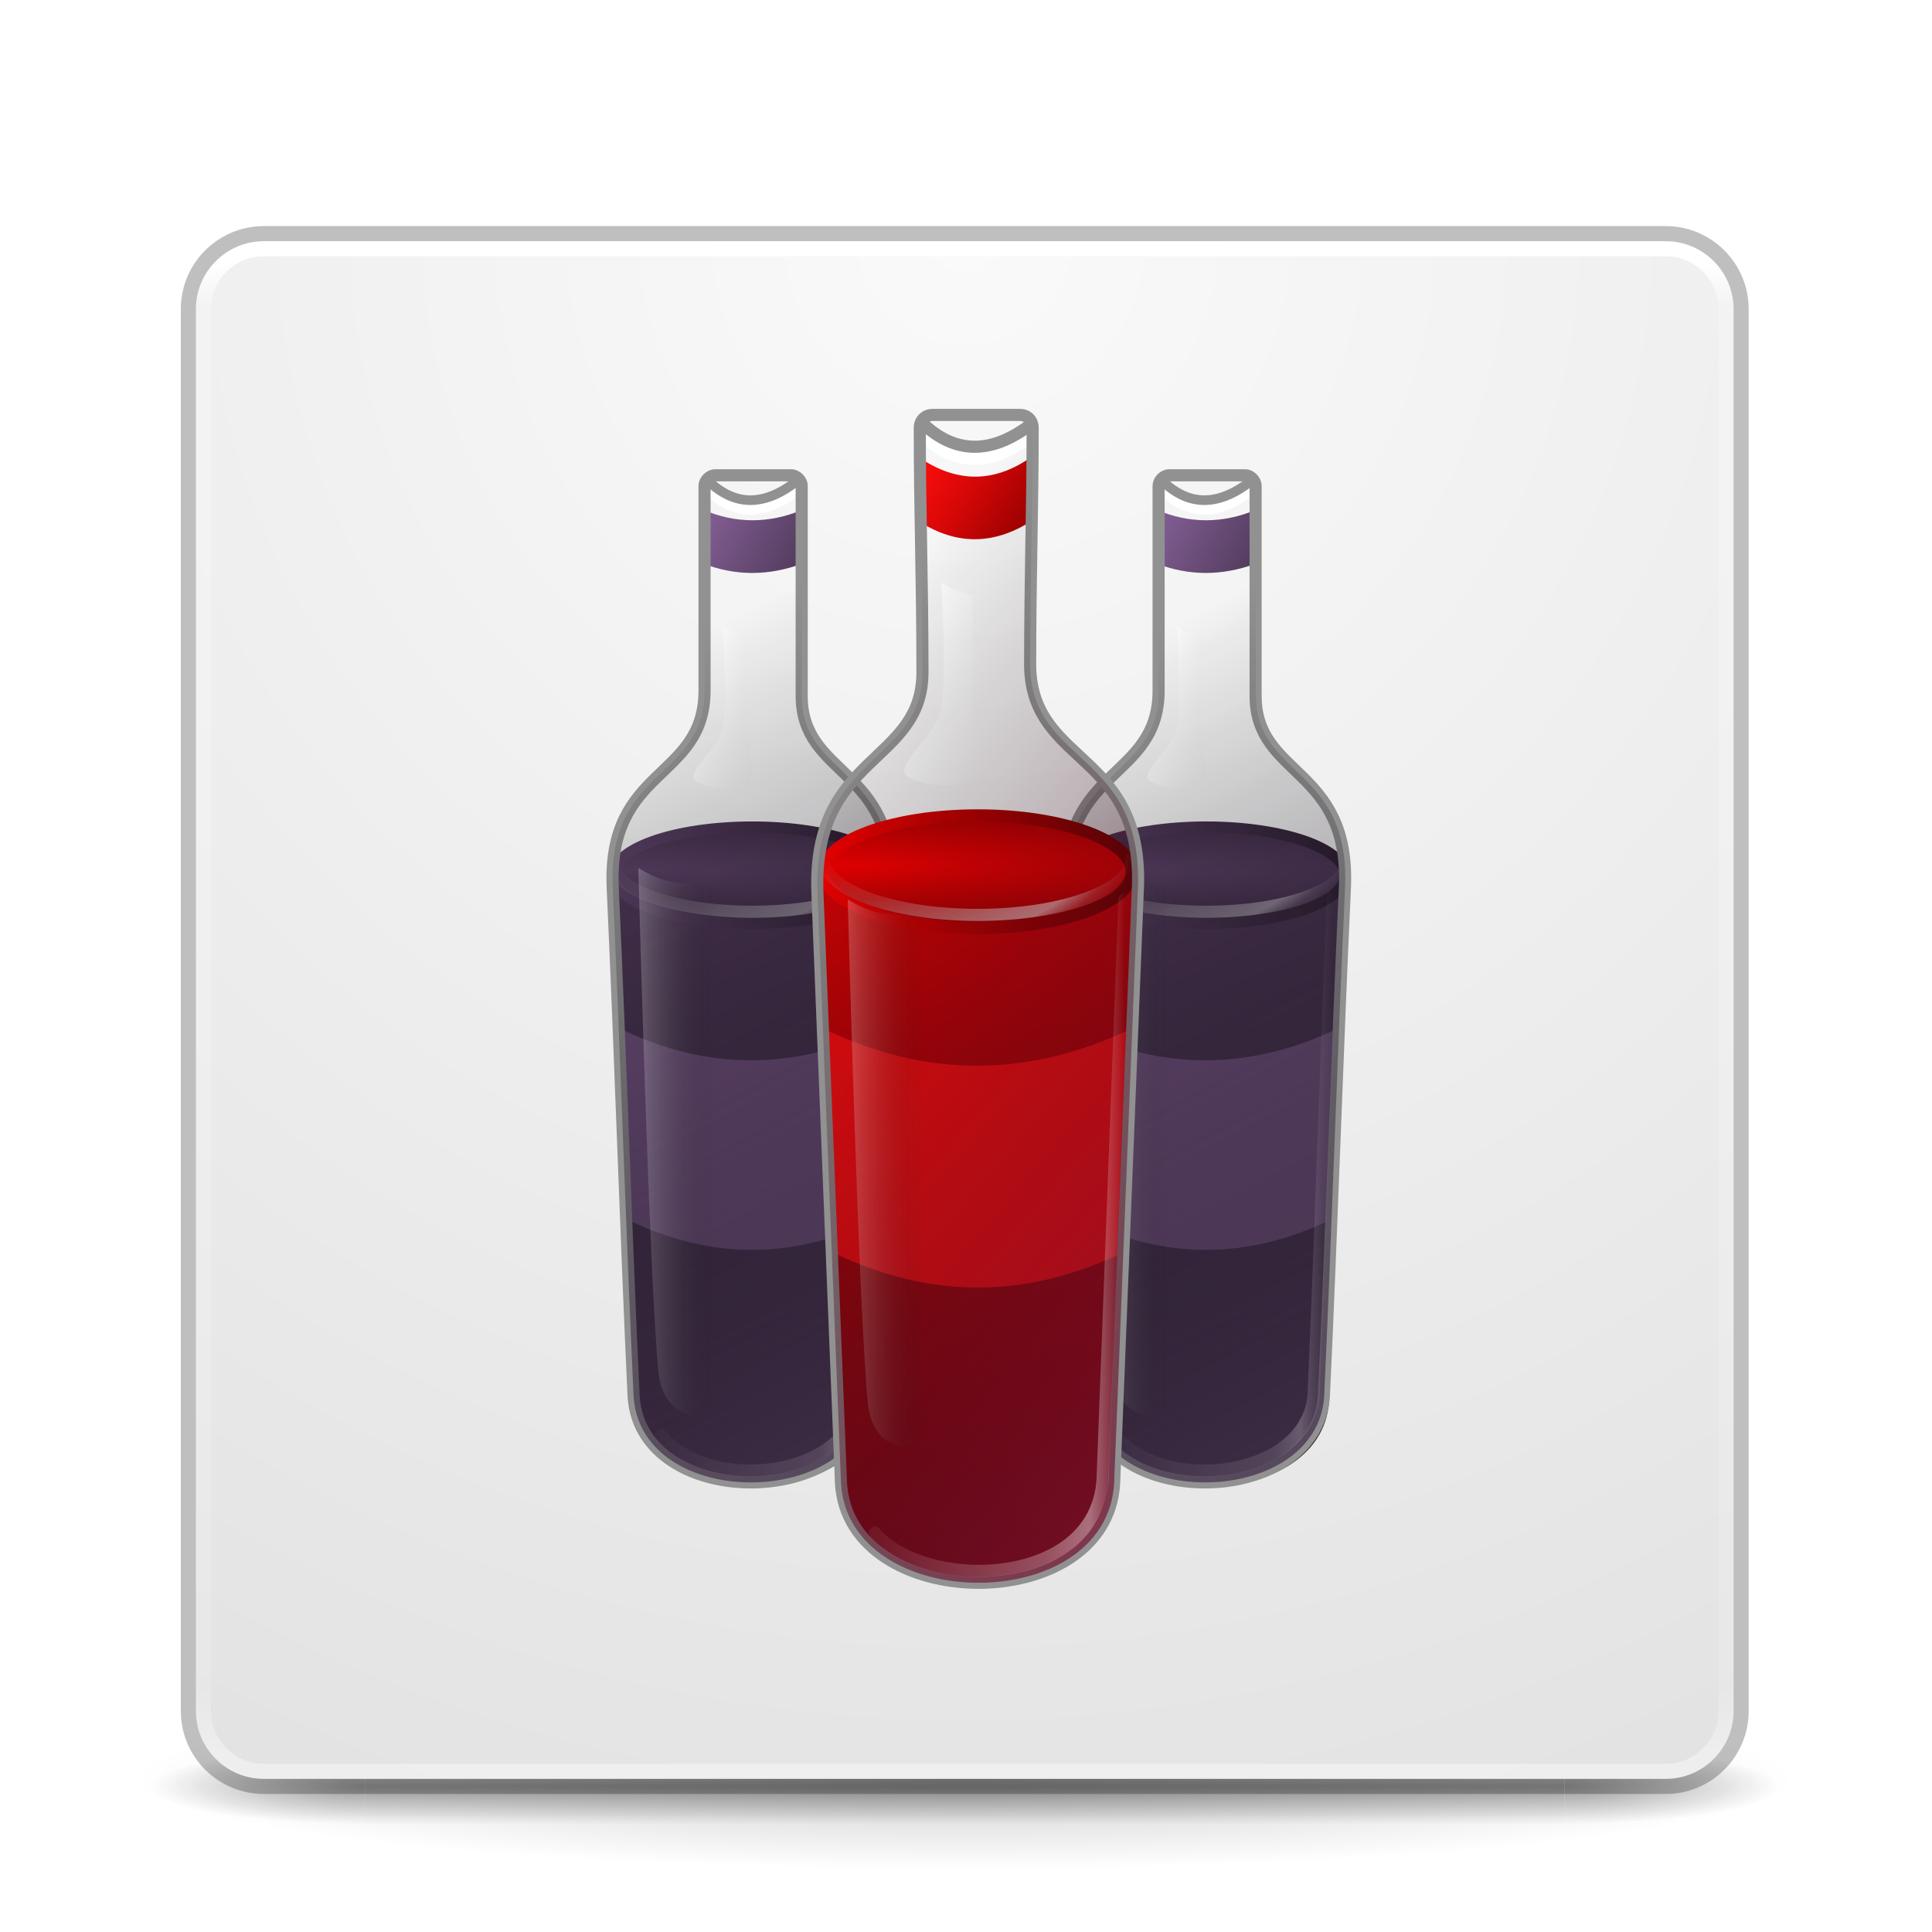
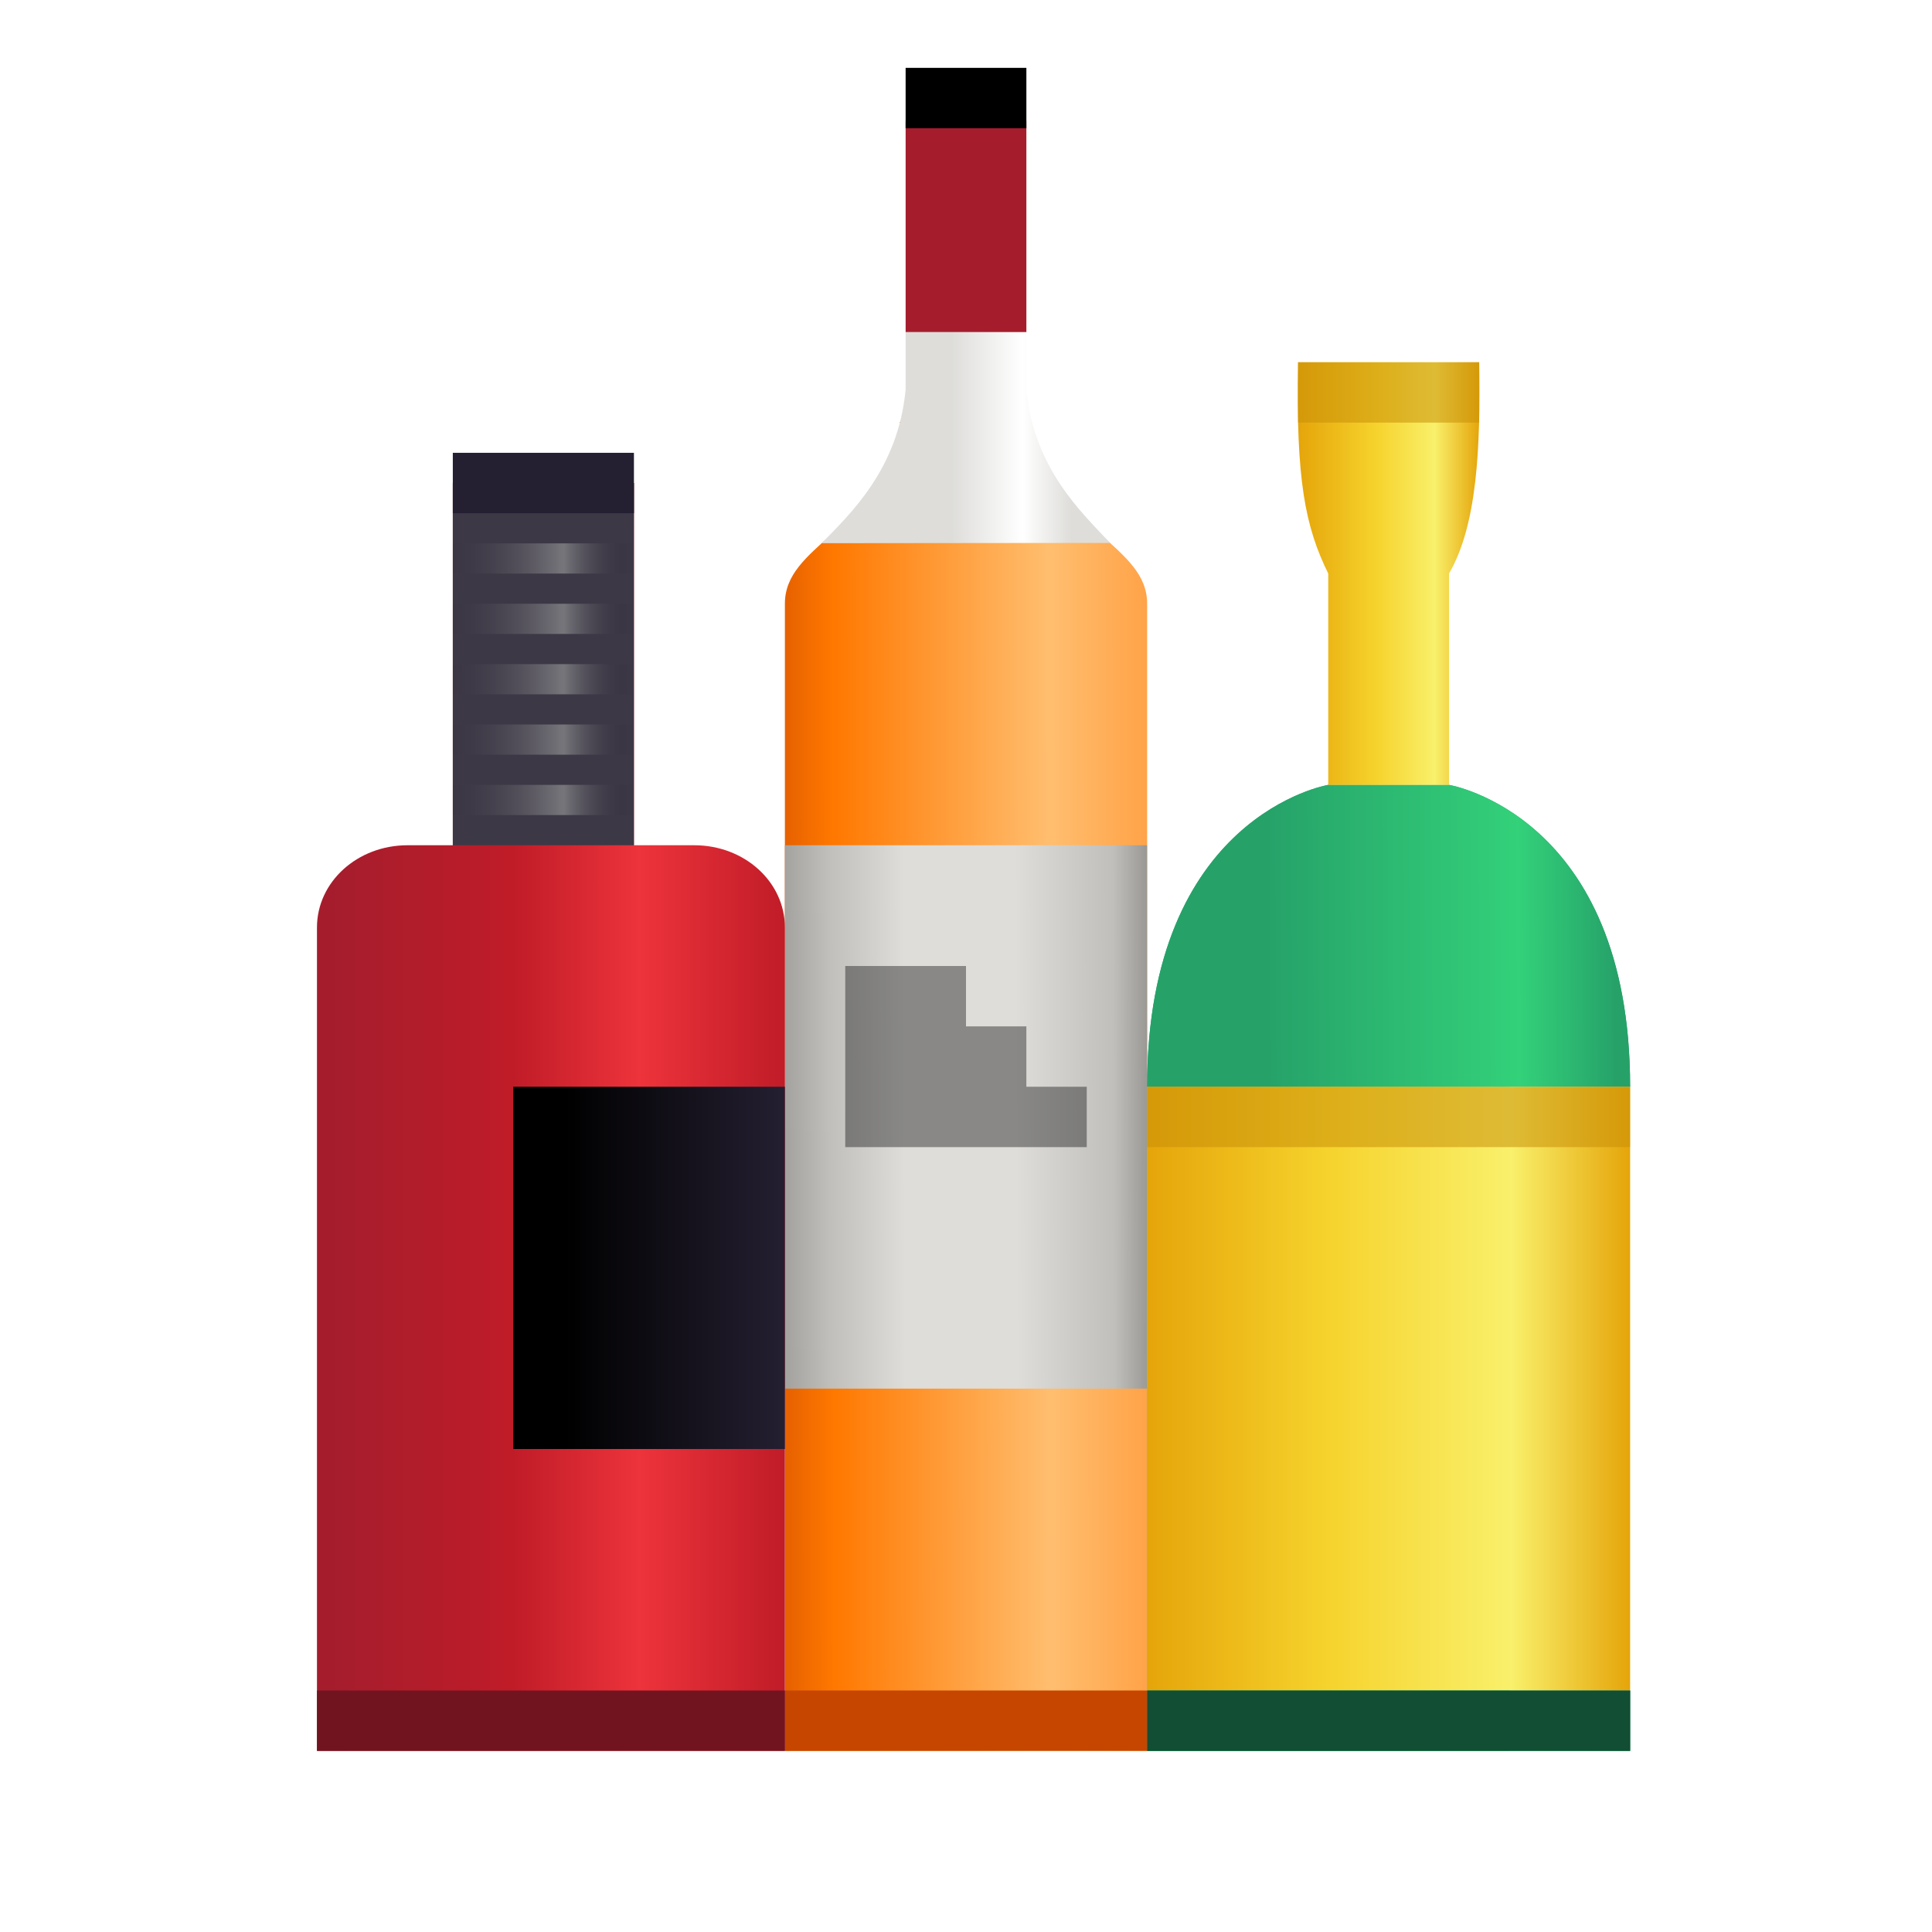
- <svg xmlns="http://www.w3.org/2000/svg" xmlns:xlink="http://www.w3.org/1999/xlink" width="48pt" height="48pt" viewBox="0 0 48 48" version="1.1">
-   <defs>
-     <radialGradient id="radial0" gradientUnits="userSpaceOnUse" cx="0" cy="0" fx="0" fy="0" r="1" gradientTransform="matrix(20.59928,0,0,2.247191,23.97007,44.19542)">
-       <stop offset="0" style="stop-color:rgb(0%,0%,0%);stop-opacity:0.2;" />
-       <stop offset="1" style="stop-color:rgb(0%,0%,0%);stop-opacity:0;" />
-     </radialGradient>
-     <filter id="alpha" filterUnits="objectBoundingBox" x="0%" y="0%" width="100%" height="100%">
-       <feColorMatrix type="matrix" in="SourceGraphic" values="0 0 0 0 1 0 0 0 0 1 0 0 0 0 1 0 0 0 1 0" />
-     </filter>
-     <mask id="mask0">
-       <g filter="url(#alpha)">
-         <rect x="0" y="0" width="48" height="48" style="fill:rgb(0%,0%,0%);fill-opacity:0.4;stroke:none;" />
-       </g>
-     </mask>
-     <radialGradient id="radial1" gradientUnits="userSpaceOnUse" cx="0" cy="0" fx="0" fy="0" r="1" gradientTransform="matrix(5.332369,0,0,0.936333,38.86499,44.38274)">
-       <stop offset="0" style="stop-color:rgb(9.412%,9.412%,9.412%);stop-opacity:1;" />
-       <stop offset="1" style="stop-color:rgb(9.412%,9.412%,9.412%);stop-opacity:0;" />
-     </radialGradient>
-     <radialGradient id="radial2" gradientUnits="userSpaceOnUse" cx="0" cy="0" fx="0" fy="0" r="1" gradientTransform="matrix(-5.332369,0,0,-0.936333,9.075056,44.38274)">
-       <stop offset="0" style="stop-color:rgb(9.412%,9.412%,9.412%);stop-opacity:1;" />
-       <stop offset="1" style="stop-color:rgb(9.412%,9.412%,9.412%);stop-opacity:0;" />
-     </radialGradient>
-     <linearGradient id="linear0" gradientUnits="userSpaceOnUse" x1="0" y1="0" x2="1" y2="0" gradientTransform="matrix(0.000000000000000458,-1.880225,7.481321,0.000000000000000115,25.09636,45.32647)">
-       <stop offset="0" style="stop-color:rgb(9.412%,9.412%,9.412%);stop-opacity:0;" />
-       <stop offset="0.5" style="stop-color:rgb(9.412%,9.412%,9.412%);stop-opacity:1;" />
-       <stop offset="1" style="stop-color:rgb(9.412%,9.412%,9.412%);stop-opacity:0;" />
-     </linearGradient>
-     <clipPath id="clip1">
-       <rect x="0" y="0" width="48" height="48" />
-     </clipPath>
-     <g id="surface5" clip-path="url(#clip1)">
-       <path style=" stroke:none;fill-rule:evenodd;fill:url(#radial1);" d="M 38.871 43.445 L 44.195 43.445 L 44.195 45.32 L 38.871 45.32 Z M 38.871 43.445 " />
-       <path style=" stroke:none;fill-rule:evenodd;fill:url(#radial2);" d="M 3.746 43.445 L 9.066 43.445 L 9.066 45.32 L 3.746 45.32 Z M 3.746 43.445 " />
-       <path style=" stroke:none;fill-rule:evenodd;fill:url(#linear0);" d="M 9.066 43.445 L 38.871 43.445 L 38.871 45.32 L 9.066 45.32 Z M 9.066 43.445 " />
-     </g>
-     <radialGradient id="radial3" gradientUnits="userSpaceOnUse" cx="0" cy="0" fx="0" fy="0" r="1" gradientTransform="matrix(0.000000195641,44.94724,-44.94724,0.000000195641,23.97007,5.882706)">
-       <stop offset="0" style="stop-color:rgb(98.039%,98.039%,98.039%);stop-opacity:1;" />
-       <stop offset="1" style="stop-color:rgb(88.235%,88.235%,88.235%);stop-opacity:1;" />
-     </radialGradient>
-     <linearGradient id="linear1" gradientUnits="userSpaceOnUse" x1="0" y1="0" x2="1" y2="0" gradientTransform="matrix(0.000000000000025539,417.089,-417.089,0.000000000000025539,266.667,69.7897)">
-       <stop offset="0" style="stop-color:rgb(100%,100%,100%);stop-opacity:1;" />
-       <stop offset="0.03" style="stop-color:rgb(100%,100%,100%);stop-opacity:0.235;" />
-       <stop offset="0.96" style="stop-color:rgb(100%,100%,100%);stop-opacity:0.157;" />
-       <stop offset="1" style="stop-color:rgb(100%,100%,100%);stop-opacity:0.392;" />
-     </linearGradient>
-     <linearGradient id="linear2" gradientUnits="userSpaceOnUse" x1="0" y1="0" x2="1" y2="0" gradientTransform="matrix(2.453555,1.325016,-1.325016,2.453555,17.47533,12.66625)">
-       <stop offset="0" style="stop-color:rgb(52.157%,37.647%,59.216%);stop-opacity:1;" />
-       <stop offset="1" style="stop-color:rgb(32.157%,23.137%,36.078%);stop-opacity:1;" />
-     </linearGradient>
-     <linearGradient id="linear3" gradientUnits="userSpaceOnUse" x1="0" y1="0" x2="1" y2="0" gradientTransform="matrix(6.492081,13.86346,-14.53052,6.194058,15.09582,21.74328)">
-       <stop offset="0" style="stop-color:rgb(29.804%,21.569%,33.725%);stop-opacity:1;" />
-       <stop offset="1" style="stop-color:rgb(16.863%,12.157%,19.216%);stop-opacity:1;" />
-     </linearGradient>
-     <radialGradient id="radial4" gradientUnits="userSpaceOnUse" cx="0" cy="0" fx="0" fy="0" r="1" gradientTransform="matrix(131.622,18.5364,-192.305,12.6871,176.633,240.517)">
-       <stop offset="0" style="stop-color:rgb(34.902%,25.098%,39.608%);stop-opacity:1;" />
-       <stop offset="1" style="stop-color:rgb(16.078%,11.373%,18.039%);stop-opacity:1;" />
-     </radialGradient>
-     <linearGradient id="linear4" gradientUnits="userSpaceOnUse" x1="0" y1="0" x2="1" y2="0" gradientTransform="matrix(76.768,0,0,26.7404,169.525,241.894)">
-       <stop offset="0" style="stop-color:rgb(34.902%,25.098%,39.608%);stop-opacity:1;" />
-       <stop offset="1" style="stop-color:rgb(16.078%,11.373%,18.039%);stop-opacity:1;" />
-     </linearGradient>
-     <radialGradient id="radial5" gradientUnits="userSpaceOnUse" cx="0" cy="0" fx="0" fy="0" r="1" gradientTransform="matrix(76.768,0,0,26.7404,169.525,238.647)">
-       <stop offset="0" style="stop-color:rgb(100%,100%,100%);stop-opacity:0;" />
-       <stop offset="0.4" style="stop-color:rgb(100%,100%,100%);stop-opacity:0.11;" />
-       <stop offset="0.85" style="stop-color:rgb(100%,100%,100%);stop-opacity:0.404;" />
-       <stop offset="0.93" style="stop-color:rgb(100%,100%,100%);stop-opacity:0.114;" />
-       <stop offset="1" style="stop-color:rgb(100%,100%,100%);stop-opacity:0;" />
-     </radialGradient>
-     <linearGradient id="linear5" gradientUnits="userSpaceOnUse" x1="0" y1="0" x2="1" y2="0" gradientTransform="matrix(12.62876,23.47937,-23.47937,12.62876,15.09986,16.89564)">
-       <stop offset="0" style="stop-color:rgb(0%,0%,0%);stop-opacity:0;" />
-       <stop offset="1" style="stop-color:rgb(34.902%,25.098%,39.608%);stop-opacity:1;" />
-     </linearGradient>
-     <linearGradient id="linear6" gradientUnits="userSpaceOnUse" x1="0" y1="0" x2="1" y2="0" gradientTransform="matrix(70.3912,0,0,269.529,172.649,271.66)">
-       <stop offset="0" style="stop-color:rgb(100%,100%,100%);stop-opacity:0;" />
-       <stop offset="0.77" style="stop-color:rgb(100%,100%,100%);stop-opacity:0.122;" />
-       <stop offset="0.87" style="stop-color:rgb(100%,100%,100%);stop-opacity:0.231;" />
-       <stop offset="1" style="stop-color:rgb(56.863%,56.863%,56.863%);stop-opacity:0;" />
-     </linearGradient>
-     <linearGradient id="linear7" gradientUnits="userSpaceOnUse" x1="0" y1="0" x2="1" y2="0" gradientTransform="matrix(2.035326,0,0,12.89142,15.7138,28.58778)">
-       <stop offset="0" style="stop-color:rgb(100%,100%,100%);stop-opacity:0.271;" />
-       <stop offset="1" style="stop-color:rgb(0%,0%,0%);stop-opacity:0;" />
-     </linearGradient>
-     <linearGradient id="linear8" gradientUnits="userSpaceOnUse" x1="0" y1="0" x2="1" y2="0" gradientTransform="matrix(3.860126,1.766364,-1.766364,3.860126,17.10427,16.86876)">
-       <stop offset="0" style="stop-color:rgb(100%,100%,100%);stop-opacity:0.749;" />
-       <stop offset="1" style="stop-color:rgb(65.098%,65.098%,65.098%);stop-opacity:0;" />
-     </linearGradient>
-     <linearGradient id="linear9" gradientUnits="userSpaceOnUse" x1="0" y1="0" x2="1" y2="0" gradientTransform="matrix(2.453555,1.325016,-1.325016,2.453555,28.74409,12.66625)">
-       <stop offset="0" style="stop-color:rgb(52.157%,37.647%,59.216%);stop-opacity:1;" />
-       <stop offset="1" style="stop-color:rgb(32.157%,23.137%,36.078%);stop-opacity:1;" />
-     </linearGradient>
-     <linearGradient id="linear10" gradientUnits="userSpaceOnUse" x1="0" y1="0" x2="1" y2="0" gradientTransform="matrix(6.492081,13.86346,-14.53052,6.194058,26.37483,21.74328)">
-       <stop offset="0" style="stop-color:rgb(29.804%,21.569%,33.725%);stop-opacity:1;" />
-       <stop offset="1" style="stop-color:rgb(16.863%,12.157%,19.216%);stop-opacity:1;" />
-     </linearGradient>
-     <radialGradient id="radial6" gradientUnits="userSpaceOnUse" cx="0" cy="0" fx="0" fy="0" r="1" gradientTransform="matrix(131.622,18.5364,-192.305,12.6871,302.112,240.517)">
-       <stop offset="0" style="stop-color:rgb(34.902%,25.098%,39.608%);stop-opacity:1;" />
-       <stop offset="1" style="stop-color:rgb(16.078%,11.373%,18.039%);stop-opacity:1;" />
-     </radialGradient>
-     <linearGradient id="linear11" gradientUnits="userSpaceOnUse" x1="0" y1="0" x2="1" y2="0" gradientTransform="matrix(76.768,0,0,26.7404,295.004,241.894)">
-       <stop offset="0" style="stop-color:rgb(34.902%,25.098%,39.608%);stop-opacity:1;" />
-       <stop offset="1" style="stop-color:rgb(16.078%,11.373%,18.039%);stop-opacity:1;" />
-     </linearGradient>
-     <radialGradient id="radial7" gradientUnits="userSpaceOnUse" cx="0" cy="0" fx="0" fy="0" r="1" gradientTransform="matrix(76.768,0,0,26.7404,295.004,238.647)">
-       <stop offset="0" style="stop-color:rgb(100%,100%,100%);stop-opacity:0;" />
-       <stop offset="0.4" style="stop-color:rgb(100%,100%,100%);stop-opacity:0.11;" />
-       <stop offset="0.85" style="stop-color:rgb(100%,100%,100%);stop-opacity:0.404;" />
-       <stop offset="0.93" style="stop-color:rgb(100%,100%,100%);stop-opacity:0.114;" />
-       <stop offset="1" style="stop-color:rgb(100%,100%,100%);stop-opacity:0;" />
-     </radialGradient>
-     <linearGradient id="linear12" gradientUnits="userSpaceOnUse" x1="0" y1="0" x2="1" y2="0" gradientTransform="matrix(12.62876,23.47937,-23.47937,12.62876,26.38355,16.89564)">
-       <stop offset="0" style="stop-color:rgb(0%,0%,0%);stop-opacity:0;" />
-       <stop offset="1" style="stop-color:rgb(34.902%,25.098%,39.608%);stop-opacity:1;" />
-     </linearGradient>
-     <linearGradient id="linear13" gradientUnits="userSpaceOnUse" x1="0" y1="0" x2="1" y2="0" gradientTransform="matrix(70.3912,0,0,269.529,298.128,271.66)">
-       <stop offset="0" style="stop-color:rgb(100%,100%,100%);stop-opacity:0;" />
-       <stop offset="0.77" style="stop-color:rgb(100%,100%,100%);stop-opacity:0.122;" />
-       <stop offset="0.87" style="stop-color:rgb(100%,100%,100%);stop-opacity:0.231;" />
-       <stop offset="1" style="stop-color:rgb(56.863%,56.863%,56.863%);stop-opacity:0;" />
-     </linearGradient>
-     <linearGradient id="linear14" gradientUnits="userSpaceOnUse" x1="0" y1="0" x2="1" y2="0" gradientTransform="matrix(2.035326,0,0,12.89142,26.99281,28.58778)">
-       <stop offset="0" style="stop-color:rgb(100%,100%,100%);stop-opacity:0.271;" />
-       <stop offset="1" style="stop-color:rgb(0%,0%,0%);stop-opacity:0;" />
-     </linearGradient>
-     <linearGradient id="linear15" gradientUnits="userSpaceOnUse" x1="0" y1="0" x2="1" y2="0" gradientTransform="matrix(3.860126,1.766364,-1.766364,3.860126,28.38328,16.86876)">
-       <stop offset="0" style="stop-color:rgb(100%,100%,100%);stop-opacity:0.749;" />
-       <stop offset="1" style="stop-color:rgb(65.098%,65.098%,65.098%);stop-opacity:0;" />
-     </linearGradient>
-     <linearGradient id="linear16" gradientUnits="userSpaceOnUse" x1="0" y1="0" x2="1" y2="0" gradientTransform="matrix(2.74267,1.661816,-1.661816,2.74267,22.85258,11.39946)">
-       <stop offset="0" style="stop-color:rgb(100%,5.098%,5.098%);stop-opacity:1;" />
-       <stop offset="1" style="stop-color:rgb(63.922%,0%,0%);stop-opacity:1;" />
-     </linearGradient>
-     <linearGradient id="linear17" gradientUnits="userSpaceOnUse" x1="0" y1="0" x2="1" y2="0" gradientTransform="matrix(7.203227,16.12216,-16.12216,7.203227,20.30463,21.65726)">
-       <stop offset="0" style="stop-color:rgb(87.451%,0.784%,1.176%);stop-opacity:1;" />
-       <stop offset="1" style="stop-color:rgb(41.176%,1.176%,2.745%);stop-opacity:1;" />
-     </linearGradient>
-     <radialGradient id="radial8" gradientUnits="userSpaceOnUse" cx="0" cy="0" fx="0" fy="0" r="1" gradientTransform="matrix(146.039,21.5564,-213.37,14.7541,235.533,239.336)">
-       <stop offset="0" style="stop-color:rgb(99.216%,0%,0%);stop-opacity:1;" />
-       <stop offset="1" style="stop-color:rgb(41.569%,0%,0%);stop-opacity:1;" />
-     </radialGradient>
-     <linearGradient id="linear18" gradientUnits="userSpaceOnUse" x1="0" y1="0" x2="1" y2="0" gradientTransform="matrix(85.1773,0,0,31.0971,227.646,240.937)">
-       <stop offset="0" style="stop-color:rgb(99.216%,0%,0%);stop-opacity:1;" />
-       <stop offset="1" style="stop-color:rgb(41.569%,0%,0%);stop-opacity:1;" />
-     </linearGradient>
-     <radialGradient id="radial9" gradientUnits="userSpaceOnUse" cx="0" cy="0" fx="0" fy="0" r="1" gradientTransform="matrix(85.1773,0,0,31.0971,227.646,237.319)">
-       <stop offset="0" style="stop-color:rgb(100%,100%,100%);stop-opacity:0;" />
-       <stop offset="0.4" style="stop-color:rgb(100%,100%,100%);stop-opacity:0.161;" />
-       <stop offset="0.85" style="stop-color:rgb(100%,100%,100%);stop-opacity:0.588;" />
-       <stop offset="0.93" style="stop-color:rgb(100%,100%,100%);stop-opacity:0.165;" />
-       <stop offset="1" style="stop-color:rgb(100%,100%,100%);stop-opacity:0;" />
-     </radialGradient>
-     <linearGradient id="linear19" gradientUnits="userSpaceOnUse" x1="0" y1="0" x2="1" y2="0" gradientTransform="matrix(20.45546,17.7449,-17.7449,20.45546,17.28719,20.2596)">
-       <stop offset="0" style="stop-color:rgb(0%,0%,0%);stop-opacity:0;" />
-       <stop offset="1" style="stop-color:rgb(65.49%,9.804%,27.451%);stop-opacity:1;" />
-     </linearGradient>
-     <linearGradient id="linear20" gradientUnits="userSpaceOnUse" x1="0" y1="0" x2="1" y2="0" gradientTransform="matrix(81.3319,0,0,314.085,229.573,277.115)">
-       <stop offset="0" style="stop-color:rgb(100%,100%,100%);stop-opacity:0;" />
-       <stop offset="0.73" style="stop-color:rgb(100%,100%,100%);stop-opacity:0.278;" />
-       <stop offset="0.88" style="stop-color:rgb(100%,100%,100%);stop-opacity:0.404;" />
-       <stop offset="1" style="stop-color:rgb(100%,100%,100%);stop-opacity:0;" />
-     </linearGradient>
-     <linearGradient id="linear21" gradientUnits="userSpaceOnUse" x1="0" y1="0" x2="1" y2="0" gradientTransform="matrix(4.851739,2.220117,-2.220117,4.851739,22.31119,16.1022)">
-       <stop offset="0" style="stop-color:rgb(100%,100%,100%);stop-opacity:0.749;" />
-       <stop offset="1" style="stop-color:rgb(65.098%,65.098%,65.098%);stop-opacity:0;" />
-     </linearGradient>
-     <linearGradient id="linear22" gradientUnits="userSpaceOnUse" x1="0" y1="0" x2="1" y2="0" gradientTransform="matrix(2.035326,0,0,12.89142,20.91667,29.36782)">
-       <stop offset="0" style="stop-color:rgb(100%,100%,100%);stop-opacity:0.271;" />
-       <stop offset="1" style="stop-color:rgb(0%,0%,0%);stop-opacity:0;" />
-     </linearGradient>
-   </defs>
-   <g id="surface1">
-     <path style=" stroke:none;fill-rule:nonzero;fill:url(#radial0);" d="M 44.57 44.195 C 44.566 45.43 35.27 46.441 23.969 46.441 C 12.672 46.441 3.371 45.43 3.371 44.195 C 3.371 42.961 12.668 41.949 23.969 41.949 C 35.27 41.949 44.57 42.961 44.57 44.195 Z M 44.57 44.195 " />
-     <use xlink:href="#surface5" mask="url(#mask0)" />
-     <path style=" stroke:none;fill-rule:evenodd;fill:url(#radial3);" d="M 43.07 7.68 C 43.07 6.746 42.316 5.992 41.387 5.992 L 6.555 5.992 C 5.625 5.992 4.867 6.746 4.867 7.68 L 4.867 42.508 C 4.867 43.441 5.625 44.195 6.555 44.195 L 41.387 44.195 C 42.316 44.195 43.07 43.441 43.07 42.508 Z M 43.07 7.68 " />
-     <path style="fill:none;stroke-width:4.17;stroke-linecap:round;stroke-linejoin:round;stroke:url(#linear1);stroke-miterlimit:4;" d="M 477.071 85.437 C 477.071 76.224 469.597 68.749 460.427 68.749 L 72.921 68.749 C 63.708 68.749 56.233 76.224 56.233 85.437 L 56.233 472.943 C 56.233 482.112 63.708 489.587 72.921 489.587 L 460.427 489.587 C 469.597 489.587 477.071 482.112 477.071 472.943 Z M 477.071 85.437 " transform="matrix(0.0898876,0,0,0.0898876,0,0)" />
-     <path style="fill:none;stroke-width:4.17;stroke-linecap:butt;stroke-linejoin:miter;stroke:rgb(0%,0%,0%);stroke-opacity:0.251;stroke-miterlimit:4;" d="M 481.243 85.437 C 481.243 73.92 471.9 64.577 460.427 64.577 L 72.921 64.577 C 61.405 64.577 52.062 73.92 52.062 85.437 L 52.062 472.943 C 52.062 484.416 61.405 493.759 72.921 493.759 L 460.427 493.759 C 471.9 493.759 481.243 484.416 481.243 472.943 Z M 481.243 85.437 " transform="matrix(0.0898876,0,0,0.0898876,0,0)" />
-     <path style=" stroke:none;fill-rule:evenodd;fill:url(#linear2);" d="M 17.477 12.668 C 18.285 13.012 19.102 13.012 19.93 12.668 L 19.93 14.004 C 19.094 14.312 18.273 14.312 17.477 14.004 L 17.477 12.668 " />
-     <path style=" stroke:none;fill-rule:evenodd;fill:url(#linear3);" d="M 22.27 21.742 C 22.094 25.949 21.918 30.605 21.742 34.812 C 21.566 37.672 15.805 37.613 15.629 34.812 C 15.453 30.605 15.102 21.742 15.102 21.742 L 22.27 21.742 " />
-     <path style=" stroke:none;fill-rule:evenodd;fill:rgb(42.745%,30.98%,48.235%);fill-opacity:1;" d="M 15.406 25.555 C 17.586 26.617 19.766 26.594 21.949 25.555 L 21.793 30.293 C 19.734 31.297 17.66 31.316 15.574 30.293 Z M 15.406 25.555 " />
-     <path style="fill-rule:evenodd;fill:url(#radial4);stroke-width:2.99;stroke-linecap:round;stroke-linejoin:miter;stroke:url(#linear4);stroke-miterlimit:4;" d="M 246.314 241.882 C 246.314 234.494 229.105 228.541 207.898 228.541 C 186.691 228.541 169.526 234.494 169.526 241.882 C 169.526 249.27 186.691 255.267 207.898 255.267 C 229.105 255.267 246.314 249.27 246.314 241.882 Z M 246.314 241.882 " transform="matrix(0.0898876,0,0,0.0898876,0,0)" />
-     <path style="fill:none;stroke-width:2.66;stroke-linecap:butt;stroke-linejoin:round;stroke:rgb(100%,100%,100%);stroke-opacity:1;stroke-miterlimit:4;" d="M 195.687 135.499 C 203.205 142.8 211.462 142.626 220.414 135.499 " transform="matrix(0.0898876,0,0,0.0898876,0,0)" />
-     <path style="fill:none;stroke-width:2.66;stroke-linecap:butt;stroke-linejoin:round;stroke:rgb(56.863%,56.863%,56.863%);stroke-opacity:1;stroke-miterlimit:4;" d="M 195.687 132.848 C 203.205 140.149 211.462 139.932 220.414 132.848 " transform="matrix(0.0898876,0,0,0.0898876,0,0)" />
-     <path style="fill:none;stroke-width:3.35;stroke-linecap:round;stroke-linejoin:round;stroke:url(#radial5);stroke-miterlimit:4;" d="M 246.314 238.666 C 246.314 246.01 229.105 252.007 207.898 252.007 C 186.735 252.007 169.526 246.01 169.526 238.666 " transform="matrix(0.0898876,0,0,0.0898876,0,0)" />
-     <path style="fill:none;stroke-width:3.35;stroke-linecap:butt;stroke-linejoin:miter;stroke:rgb(56.863%,56.863%,56.863%);stroke-opacity:1;stroke-miterlimit:10;" d="M 169.352 245.315 C 171.525 292.466 172.959 339.617 175.132 386.072 C 177.305 417.97 238.275 417.274 240.448 386.072 C 242.621 338.878 244.098 291.727 246.271 245.315 C 247.705 211.94 221.587 214.808 221.587 192.341 C 221.587 169.83 221.587 153.881 221.587 134.282 C 221.587 132.848 220.153 131.371 218.676 131.371 C 211.418 131.371 204.9 131.371 197.643 131.371 C 196.208 131.371 194.731 132.848 194.731 134.282 C 194.731 153.881 194.731 169.135 194.731 190.863 C 194.731 215.547 167.875 211.94 169.352 245.315 " transform="matrix(0.0898876,0,0,0.0898876,0,0)" />
-     <path style=" stroke:none;fill-rule:evenodd;fill:url(#linear5);" d="M 15.223 22.051 C 15.418 26.289 15.547 30.527 15.742 34.703 C 15.938 37.57 21.418 37.508 21.613 34.703 C 21.809 30.461 21.941 26.223 22.137 22.051 C 22.266 19.051 19.918 19.309 19.918 17.289 C 19.918 15.266 19.918 13.832 19.918 12.07 C 19.918 11.941 19.789 11.809 19.656 11.809 C 19.004 11.809 18.418 11.809 17.766 11.809 C 17.637 11.809 17.504 11.941 17.504 12.07 C 17.504 13.832 17.504 15.203 17.504 17.156 C 17.504 19.375 15.09 19.051 15.223 22.051 " />
-     <path style="fill:none;stroke-width:3.35;stroke-linecap:round;stroke-linejoin:miter;stroke:url(#linear6);stroke-miterlimit:4;" d="M 182.65 396.632 C 196.469 413.494 237.971 408.366 237.667 383.508 C 239.666 337.835 241.013 292.162 242.968 247.184 " transform="matrix(0.0898876,0,0,0.0898876,0,0)" />
-     <path style=" stroke:none;fill-rule:evenodd;fill:url(#linear7);" d="M 15.859 21.562 C 15.859 21.562 16.262 21.828 16.648 21.898 C 17.098 21.98 17.688 22.004 17.688 22.004 L 17.977 34.254 C 17.977 34.254 17.832 35.191 17.254 35.156 C 16.664 35.117 16.41 34.574 16.363 34.121 C 16.129 31.855 15.859 21.562 15.859 21.562 Z M 15.859 21.562 " />
-     <path style=" stroke:none;fill-rule:evenodd;fill:url(#linear8);" d="M 17.957 15.566 C 17.957 15.566 18.078 17.445 17.957 18.074 C 17.867 18.551 17.133 19.109 17.234 19.344 C 17.34 19.574 18.355 19.68 18.578 19.469 C 18.805 19.258 18.578 18.539 18.578 18.074 C 18.578 17.422 18.578 15.809 18.578 15.809 C 18.344 15.781 18.141 15.688 17.957 15.566 Z M 17.957 15.566 " />
-     <path style=" stroke:none;fill-rule:evenodd;fill:url(#linear9);" d="M 28.742 12.668 C 29.551 13.012 30.371 13.012 31.199 12.668 L 31.199 14.004 C 30.359 14.312 29.543 14.312 28.742 14.004 L 28.742 12.668 " />
-     <path style=" stroke:none;fill-rule:evenodd;fill:url(#linear10);" d="M 33.551 21.742 C 33.375 25.949 33.199 30.605 33.02 34.812 C 32.844 37.672 27.086 37.613 26.906 34.812 C 26.73 30.605 26.379 21.742 26.379 21.742 L 33.551 21.742 " />
-     <path style=" stroke:none;fill-rule:evenodd;fill:rgb(42.745%,30.98%,48.235%);fill-opacity:1;" d="M 26.691 25.555 C 28.867 26.617 31.051 26.594 33.234 25.555 L 33.078 30.293 C 31.02 31.297 28.945 31.316 26.855 30.293 Z M 26.691 25.555 " />
-     <path style="fill-rule:evenodd;fill:url(#radial6);stroke-width:2.99;stroke-linecap:round;stroke-linejoin:miter;stroke:url(#linear11);stroke-miterlimit:4;" d="M 371.775 241.882 C 371.775 234.494 354.566 228.541 333.402 228.541 C 312.195 228.541 294.986 234.494 294.986 241.882 C 294.986 249.27 312.195 255.267 333.402 255.267 C 354.566 255.267 371.775 249.27 371.775 241.882 Z M 371.775 241.882 " transform="matrix(0.0898876,0,0,0.0898876,0,0)" />
-     <path style="fill:none;stroke-width:2.66;stroke-linecap:butt;stroke-linejoin:round;stroke:rgb(100%,100%,100%);stroke-opacity:1;stroke-miterlimit:4;" d="M 321.191 135.499 C 328.666 142.8 336.922 142.626 345.918 135.499 " transform="matrix(0.0898876,0,0,0.0898876,0,0)" />
-     <path style="fill:none;stroke-width:2.66;stroke-linecap:butt;stroke-linejoin:round;stroke:rgb(56.863%,56.863%,56.863%);stroke-opacity:1;stroke-miterlimit:4;" d="M 321.191 132.848 C 328.666 140.149 336.922 139.932 345.918 132.848 " transform="matrix(0.0898876,0,0,0.0898876,0,0)" />
-     <path style="fill:none;stroke-width:3.35;stroke-linecap:round;stroke-linejoin:round;stroke:url(#radial7);stroke-miterlimit:4;" d="M 371.775 238.666 C 371.775 246.01 354.566 252.007 333.402 252.007 C 312.195 252.007 294.986 246.01 294.986 238.666 " transform="matrix(0.0898876,0,0,0.0898876,0,0)" />
-     <path style="fill:none;stroke-width:3.35;stroke-linecap:butt;stroke-linejoin:miter;stroke:rgb(56.863%,56.863%,56.863%);stroke-opacity:1;stroke-miterlimit:10;" d="M 294.812 245.315 C 296.985 292.466 298.463 339.617 300.636 386.072 C 302.809 417.97 363.735 417.274 365.908 386.072 C 368.125 338.878 369.559 291.727 371.731 245.315 C 373.166 211.94 347.048 214.808 347.048 192.341 C 347.048 169.83 347.048 153.881 347.048 134.282 C 347.048 132.848 345.614 131.371 344.18 131.371 C 336.922 131.371 330.36 131.371 323.103 131.371 C 321.669 131.371 320.235 132.848 320.235 134.282 C 320.235 153.881 320.235 169.135 320.235 190.863 C 320.235 215.547 293.378 211.94 294.812 245.315 " transform="matrix(0.0898876,0,0,0.0898876,0,0)" />
-     <path style=" stroke:none;fill-rule:evenodd;fill:url(#linear12);" d="M 26.504 22.051 C 26.703 26.289 26.832 30.527 27.027 34.703 C 27.223 37.57 32.703 37.508 32.898 34.703 C 33.094 30.461 33.223 26.223 33.418 22.051 C 33.551 19.051 31.203 19.309 31.203 17.289 C 31.203 15.266 31.203 13.832 31.203 12.07 C 31.203 11.941 31.07 11.809 30.941 11.809 C 30.289 11.809 29.703 11.809 29.051 11.809 C 28.918 11.809 28.789 11.941 28.789 12.07 C 28.789 13.832 28.789 15.203 28.789 17.156 C 28.789 19.375 26.375 19.051 26.504 22.051 " />
-     <path style="fill:none;stroke-width:3.35;stroke-linecap:round;stroke-linejoin:miter;stroke:url(#linear13);stroke-miterlimit:4;" d="M 308.154 396.632 C 321.973 413.494 363.431 408.366 363.17 383.508 C 365.169 337.835 366.473 292.162 368.472 247.184 " transform="matrix(0.0898876,0,0,0.0898876,0,0)" />
-     <path style=" stroke:none;fill-rule:evenodd;fill:url(#linear14);" d="M 27.137 21.562 C 27.137 21.562 27.543 21.828 27.926 21.898 C 28.375 21.98 28.965 22.004 28.965 22.004 L 29.254 34.254 C 29.254 34.254 29.113 35.191 28.531 35.156 C 27.941 35.117 27.688 34.574 27.641 34.121 C 27.41 31.855 27.137 21.562 27.137 21.562 Z M 27.137 21.562 " />
-     <path style=" stroke:none;fill-rule:evenodd;fill:url(#linear15);" d="M 29.238 15.566 C 29.238 15.566 29.355 17.445 29.238 18.074 C 29.145 18.551 28.41 19.109 28.516 19.344 C 28.617 19.574 29.633 19.68 29.859 19.469 C 30.082 19.258 29.859 18.539 29.859 18.074 C 29.859 17.422 29.859 15.809 29.859 15.809 C 29.621 15.781 29.422 15.688 29.238 15.566 Z M 29.238 15.566 " />
-     <path style=" stroke:none;fill-rule:evenodd;fill:url(#linear16);" d="M 22.852 11.375 L 22.852 12.965 C 23.754 13.539 24.668 13.543 25.594 12.965 L 25.594 11.375 C 24.684 12 23.77 11.996 22.852 11.375 Z M 22.852 11.375 " />
-     <path style=" stroke:none;fill-rule:evenodd;fill:url(#linear17);" d="M 28.266 21.656 C 28.07 26.547 27.875 31.961 27.68 36.855 C 27.484 40.18 21.09 40.113 20.895 36.855 C 20.699 31.961 20.309 21.656 20.309 21.656 L 28.266 21.656 " />
-     <path style=" stroke:none;fill-rule:evenodd;fill:rgb(100%,5.098%,5.098%);fill-opacity:1;" d="M 20.461 25.555 C 23.012 26.797 25.562 26.773 28.117 25.555 L 27.938 31.098 C 25.527 32.273 23.098 32.297 20.656 31.098 Z M 20.461 25.555 " />
-     <path style="fill-rule:evenodd;fill:url(#radial8);stroke-width:3.35;stroke-linecap:round;stroke-linejoin:miter;stroke:url(#linear18);stroke-miterlimit:4;" d="M 312.804 240.926 C 312.804 232.365 293.77 225.368 270.216 225.368 C 246.706 225.368 227.628 232.365 227.628 240.926 C 227.628 249.53 246.706 256.483 270.216 256.483 C 293.77 256.483 312.804 249.53 312.804 240.926 Z M 312.804 240.926 " transform="matrix(0.0898876,0,0,0.0898876,0,0)" />
-     <path style="fill:none;stroke-width:3.35;stroke-linecap:round;stroke-linejoin:round;stroke:url(#radial9);stroke-miterlimit:4;" d="M 312.804 237.319 C 312.804 245.88 293.726 252.876 270.216 252.876 C 246.749 252.876 227.628 245.88 227.628 237.319 " transform="matrix(0.0898876,0,0,0.0898876,0,0)" />
-     <path style="fill:none;stroke-width:3.35;stroke-linecap:butt;stroke-linejoin:round;stroke:rgb(100%,100%,100%);stroke-opacity:1;stroke-miterlimit:4;" d="M 254.658 120.028 C 264.088 129.198 274.475 128.98 285.73 120.028 " transform="matrix(0.0898876,0,0,0.0898876,0,0)" />
-     <path style="fill:none;stroke-width:3.35;stroke-linecap:butt;stroke-linejoin:round;stroke:rgb(56.863%,56.863%,56.863%);stroke-opacity:1;stroke-miterlimit:4;" d="M 254.658 116.682 C 264.088 125.852 274.475 125.634 285.73 116.682 " transform="matrix(0.0898876,0,0,0.0898876,0,0)" />
-     <path style="fill:none;stroke-width:3.35;stroke-linecap:butt;stroke-linejoin:miter;stroke:rgb(56.863%,56.863%,56.863%);stroke-opacity:1;stroke-miterlimit:10;" d="M 314.455 246.749 C 312.282 301.157 310.109 355.565 307.937 410.017 C 305.764 446.999 234.625 446.26 232.452 410.017 C 230.279 355.565 228.106 301.157 225.933 246.749 C 224.499 208.29 254.962 211.201 254.962 185.822 C 254.962 159.705 254.224 141.54 254.224 118.333 C 254.224 116.161 255.701 114.683 257.874 114.683 C 265.827 114.683 273.823 114.683 281.819 114.683 C 283.992 114.683 285.426 116.161 285.426 118.333 C 285.426 140.801 284.73 158.966 284.73 184.345 C 285.426 211.94 316.628 207.551 314.455 246.749 " transform="matrix(0.0898876,0,0,0.0898876,0,0)" />
-     <path style=" stroke:none;fill-rule:evenodd;fill:url(#linear19);" d="M 28.266 22.18 C 28.07 27.07 27.875 31.961 27.68 36.855 C 27.484 40.18 21.09 40.113 20.895 36.855 C 20.699 31.961 20.504 27.07 20.309 22.18 C 20.18 18.723 22.918 18.984 22.918 16.703 C 22.918 14.355 22.852 12.723 22.852 10.637 C 22.852 10.441 22.984 10.309 23.18 10.309 C 23.895 10.309 24.613 10.309 25.332 10.309 C 25.527 10.309 25.656 10.441 25.656 10.637 C 25.656 12.656 25.594 14.289 25.594 16.57 C 25.656 19.051 28.461 18.656 28.266 22.18 " />
-     <path style="fill:none;stroke-width:3.34;stroke-linecap:round;stroke-linejoin:miter;stroke:url(#linear20);stroke-miterlimit:4;" d="M 310.805 248.574 C 308.806 301.505 306.807 354.479 304.808 407.41 C 304.46 438.829 256.223 440.307 241.795 423.619 " transform="matrix(0.0898876,0,0,0.0898876,0,0)" />
-     <path style=" stroke:none;fill-rule:evenodd;fill:url(#linear21);" d="M 23.383 14.469 C 23.383 14.469 23.535 16.824 23.383 17.617 C 23.27 18.219 22.348 18.922 22.477 19.211 C 22.605 19.504 23.883 19.637 24.164 19.371 C 24.445 19.102 24.164 18.199 24.164 17.617 C 24.164 16.801 24.164 14.773 24.164 14.773 C 23.867 14.734 23.617 14.617 23.383 14.469 Z M 23.383 14.469 " />
-     <path style=" stroke:none;fill-rule:evenodd;fill:url(#linear22);" d="M 21.062 22.344 C 21.062 22.344 21.465 22.609 21.852 22.68 C 22.297 22.762 22.891 22.781 22.891 22.781 L 23.18 35.035 C 23.18 35.035 23.035 35.973 22.457 35.938 C 21.867 35.898 21.613 35.352 21.566 34.898 C 21.332 32.637 21.062 22.344 21.062 22.344 Z M 21.062 22.344 " />
-   </g>
+ <svg xmlns="http://www.w3.org/2000/svg" xmlns:xlink="http://www.w3.org/1999/xlink" height="128px" viewBox="0 0 128 128" width="128px">
+   <linearGradient id="a" gradientUnits="userSpaceOnUse" x1="52" x2="76" y1="76.608" y2="76.576">
+     <stop offset="0" stop-color="#e66100" />
+     <stop offset="0.134" stop-color="#ff7800" />
+     <stop offset="0.733" stop-color="#ffbe6f" />
+     <stop offset="1" stop-color="#ffa348" />
+   </linearGradient>
+   <linearGradient id="b" gradientUnits="userSpaceOnUse" x1="58" x2="71" y1="30" y2="30">
+     <stop offset="0" stop-color="#deddda" />
+     <stop offset="0.388" stop-color="#deddda" />
+     <stop offset="0.75" stop-color="#ffffff" />
+     <stop offset="1" stop-color="#deddda" />
+   </linearGradient>
+   <linearGradient id="c" gradientTransform="matrix(1 0 0 1.5 -4 -274)" gradientUnits="userSpaceOnUse" x1="55.072" x2="80" y1="232.132" y2="232">
+     <stop offset="0" stop-color="#9a9996" />
+     <stop offset="0.156" stop-color="#c0bfbc" />
+     <stop offset="0.356" stop-color="#deddda" />
+     <stop offset="0.651" stop-color="#deddda" />
+     <stop offset="0.911" stop-color="#c0bfbc" />
+     <stop offset="1" stop-color="#9a9996" />
+   </linearGradient>
+   <linearGradient id="d" gradientUnits="userSpaceOnUse" x1="22" x2="52" y1="84" y2="84">
+     <stop offset="0" stop-color="#a51d2d" />
+     <stop offset="0.4" stop-color="#c01c28" />
+     <stop offset="0.68" stop-color="#ed333b" />
+     <stop offset="1" stop-color="#c01c28" />
+   </linearGradient>
+   <linearGradient id="e" gradientTransform="matrix(1.125 0 0 1 -2 -172)" gradientUnits="userSpaceOnUse" x1="35" x2="48" y1="255" y2="255">
+     <stop offset="0" />
+     <stop offset="1" stop-color="#241f31" />
+   </linearGradient>
+   <linearGradient id="f" gradientUnits="userSpaceOnUse" x1="83.998" x2="107.007" y1="64" y2="63.881">
+     <stop offset="0" stop-color="#26a269" />
+     <stop offset="0.724" stop-color="#33d17a" />
+     <stop offset="1" stop-color="#26a269" />
+   </linearGradient>
+   <linearGradient id="g" gradientUnits="userSpaceOnUse" x1="76" x2="108" y1="92" y2="92">
+     <stop offset="0" stop-color="#e5a50a" />
+     <stop offset="0.375" stop-color="#f6d32d" />
+     <stop offset="0.754" stop-color="#f9f06b" />
+     <stop offset="1" stop-color="#e5a50a" />
+   </linearGradient>
+   <linearGradient id="h" gradientUnits="userSpaceOnUse" x1="86" x2="98" y1="40" y2="40">
+     <stop offset="0" stop-color="#e5a50a" />
+     <stop offset="0.434" stop-color="#f6d32d" />
+     <stop offset="0.754" stop-color="#f9f06b" />
+     <stop offset="1" stop-color="#e5a50a" />
+   </linearGradient>
+   <linearGradient id="i" gradientUnits="userSpaceOnUse">
+     <stop offset="0" stop-color="#241f31" stop-opacity="0" />
+     <stop offset="0.667" stop-color="#77767b" />
+     <stop offset="1" stop-color="#241f31" stop-opacity="0" />
+   </linearGradient>
+   <linearGradient id="j" x1="28" x2="42" xlink:href="#i" y1="37" y2="37" />
+   <linearGradient id="k" x1="28" x2="42" xlink:href="#i" y1="41" y2="41" />
+   <linearGradient id="l" x1="28" x2="42" xlink:href="#i" y1="45" y2="45" />
+   <linearGradient id="m" x1="28" x2="42" xlink:href="#i" y1="49" y2="49" />
+   <linearGradient id="n" x1="28" x2="42" xlink:href="#i" y1="53" y2="53" />
+   <path d="m 60 25.828 c -0.047 0.508 -0.125 0.977 -0.203 1.434 c 0.082 -0.453 0.156 -0.926 0.203 -1.434 z m 8 0 c 0.047 0.496 0.117 0.957 0.199 1.402 c -0.078 -0.449 -0.152 -0.906 -0.199 -1.402 z m -8.277 1.84 c -0.066 0.328 -0.152 0.641 -0.234 0.945 c 0.086 -0.305 0.164 -0.617 0.234 -0.945 z m -4.613 7.707 c -1.66 1.523 -3.109 2.672 -3.109 4.625 v 76 h 24 v -76 c 0 -1.953 -1.449 -3.102 -3.109 -4.625 z m 0 0" fill="url(#a)" />
+   <path d="m 60 22 v 3.828 c -0.504 5.254 -3.652 8.207 -5.562 10.16 l 19.105 -0.02 c -1.848 -1.988 -5.039 -4.887 -5.543 -10.141 v -3.828 z m 0 0" fill="url(#b)" />
+   <path d="m 52 112 h 24 v 4 h -24 z m 0 0" fill="#c64600" />
+   <path d="m 60 8 v 14 h 8 v -14 z m 0 0" fill="#a51d2d" />
+   <path d="m 60 4.496 v 4 h 8 v -4 z m 0 0" />
+   <path d="m 52 56 h 24 v 36 h -24 z m 0 0" fill="url(#c)" />
+   <path d="m 56 64 v 12 h 16 v -4 h -4 v -4 h -4 v -4 z m 0 0" fill-opacity="0.386" />
+   <path d="m 30 32 v 24 h -3 c -3.324 0 -6 2.43 -6 5.445 v 54.555 h 31 v -54.555 c 0 -3.016 -2.676 -5.445 -6 -5.445 h -4 v -24 z m 0 0" fill="url(#d)" />
+   <path d="m 21 112 h 31 v 4 h -31 z m 0 0" fill="#72141f" />
+   <path d="m 30 32 h 12 v 24 h -12 z m 0 0" fill="#3d3846" />
+   <path d="m 34 72 h 18 v 24 h -18 z m 0 0" fill="url(#e)" />
+   <path d="m 30 30 h 12 v 4 h -12 z m 0 0" fill="#241f31" />
+   <path d="m 76 72 h 24 v 44 h -24 z m 0 0" fill="#2ec27e" />
+   <path d="m 88 52 s -12 2 -12 20 h 32 c 0 -18 -12 -20 -12 -20 z m -12 60 v 4 h 32 v -4 z m 0 0" fill="#26a269" />
+   <path d="m 88 52 s -12 2 -12 20 h 32 c 0 -18 -12 -20 -12 -20 z m -12 60 v 4 h 32 v -4 z m 0 0" fill="url(#f)" />
+   <path d="m 76 72 h 32 v 40 h -32 z m 0 0" fill="url(#g)" />
+   <path d="m 86 24 c -0.148 7.816 0.473 10.895 2 14 v 14 h 8 v -14 c 1.863 -3.203 2.094 -8.297 2 -14 z m 0 0" fill="url(#h)" />
+   <path d="m 30 36 h 12 v 2 h -12 z m 0 0" fill="url(#j)" />
+   <path d="m 30 40 h 12 v 2 h -12 z m 0 0" fill="url(#k)" />
+   <path d="m 30 44 h 12 v 2 h -12 z m 0 0" fill="url(#l)" />
+   <path d="m 30 48 h 12 v 2 h -12 z m 0 0" fill="url(#m)" />
+   <path d="m 30 52 h 12 v 2 h -12 z m 0 0" fill="url(#n)" />
+   <path d="m 86 24 v 4 h 12 v -4 z m 0 0" fill="#c89008" fill-opacity="0.545" />
+   <path d="m 76 72 v 4 h 32 v -4 z m 0 0" fill="#c89008" fill-opacity="0.545" />
+   <path d="m 76 112 h 32 v 4 h -32 z m 0 0" fill="#124e33" />
</svg>
